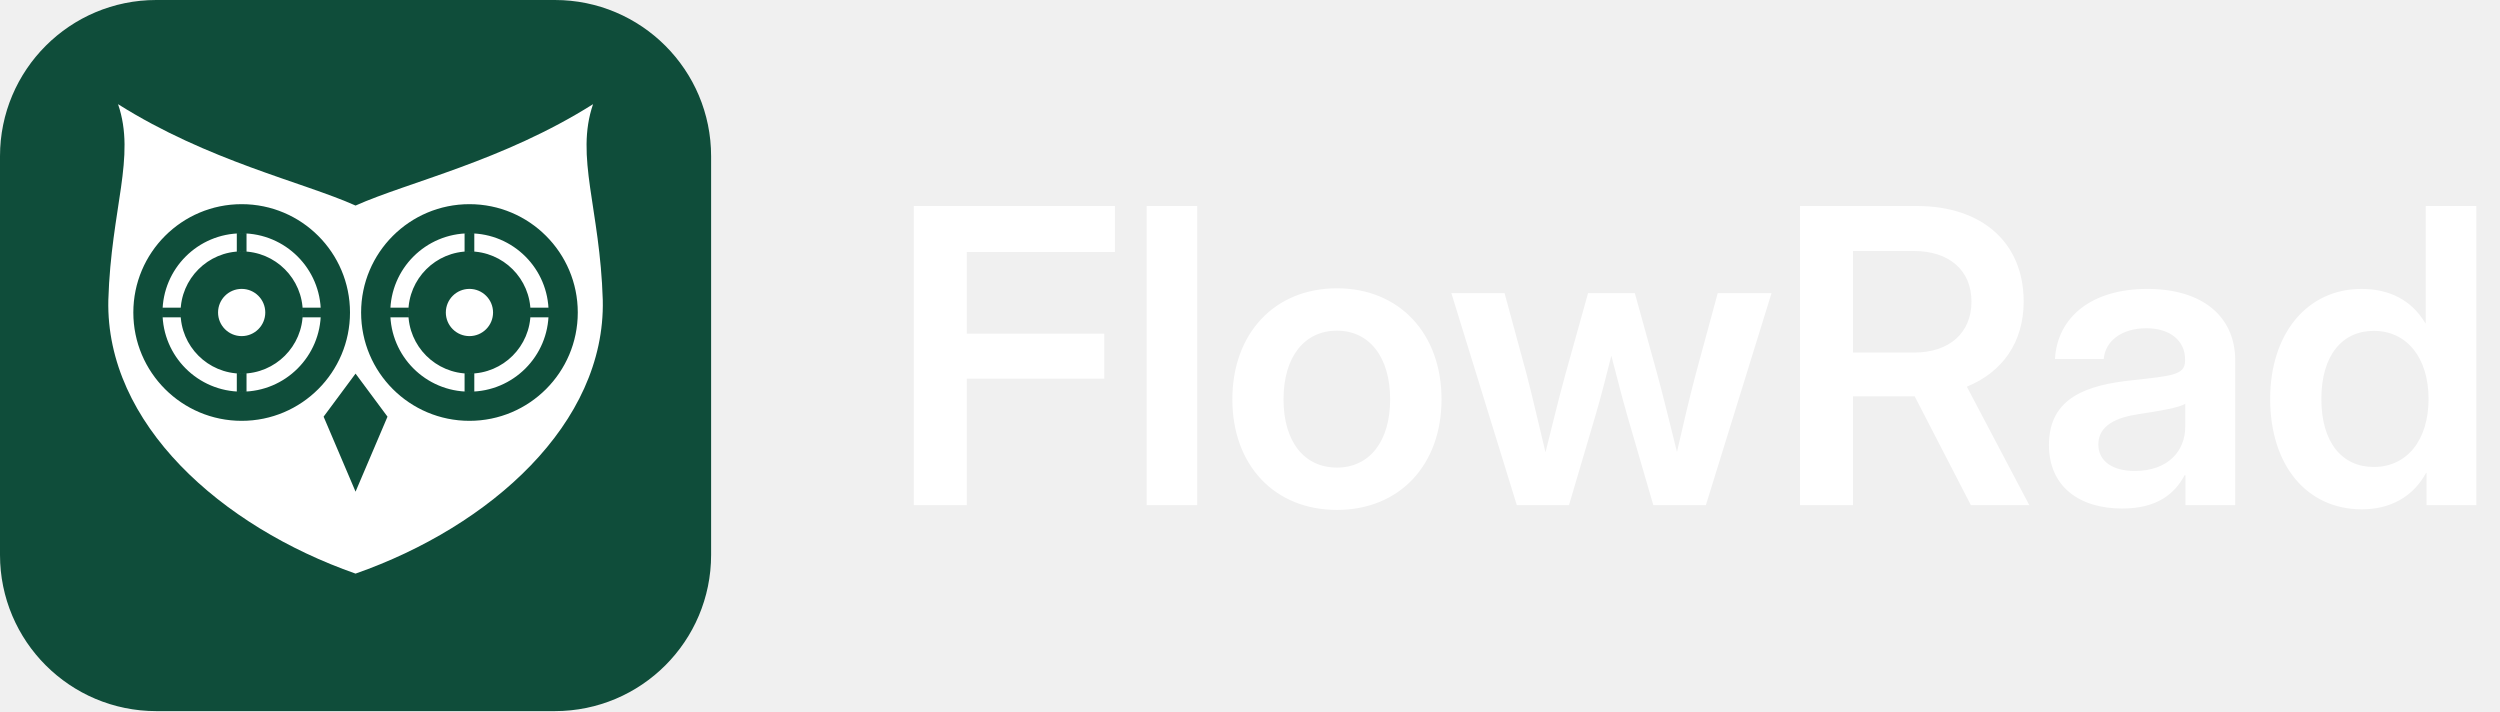
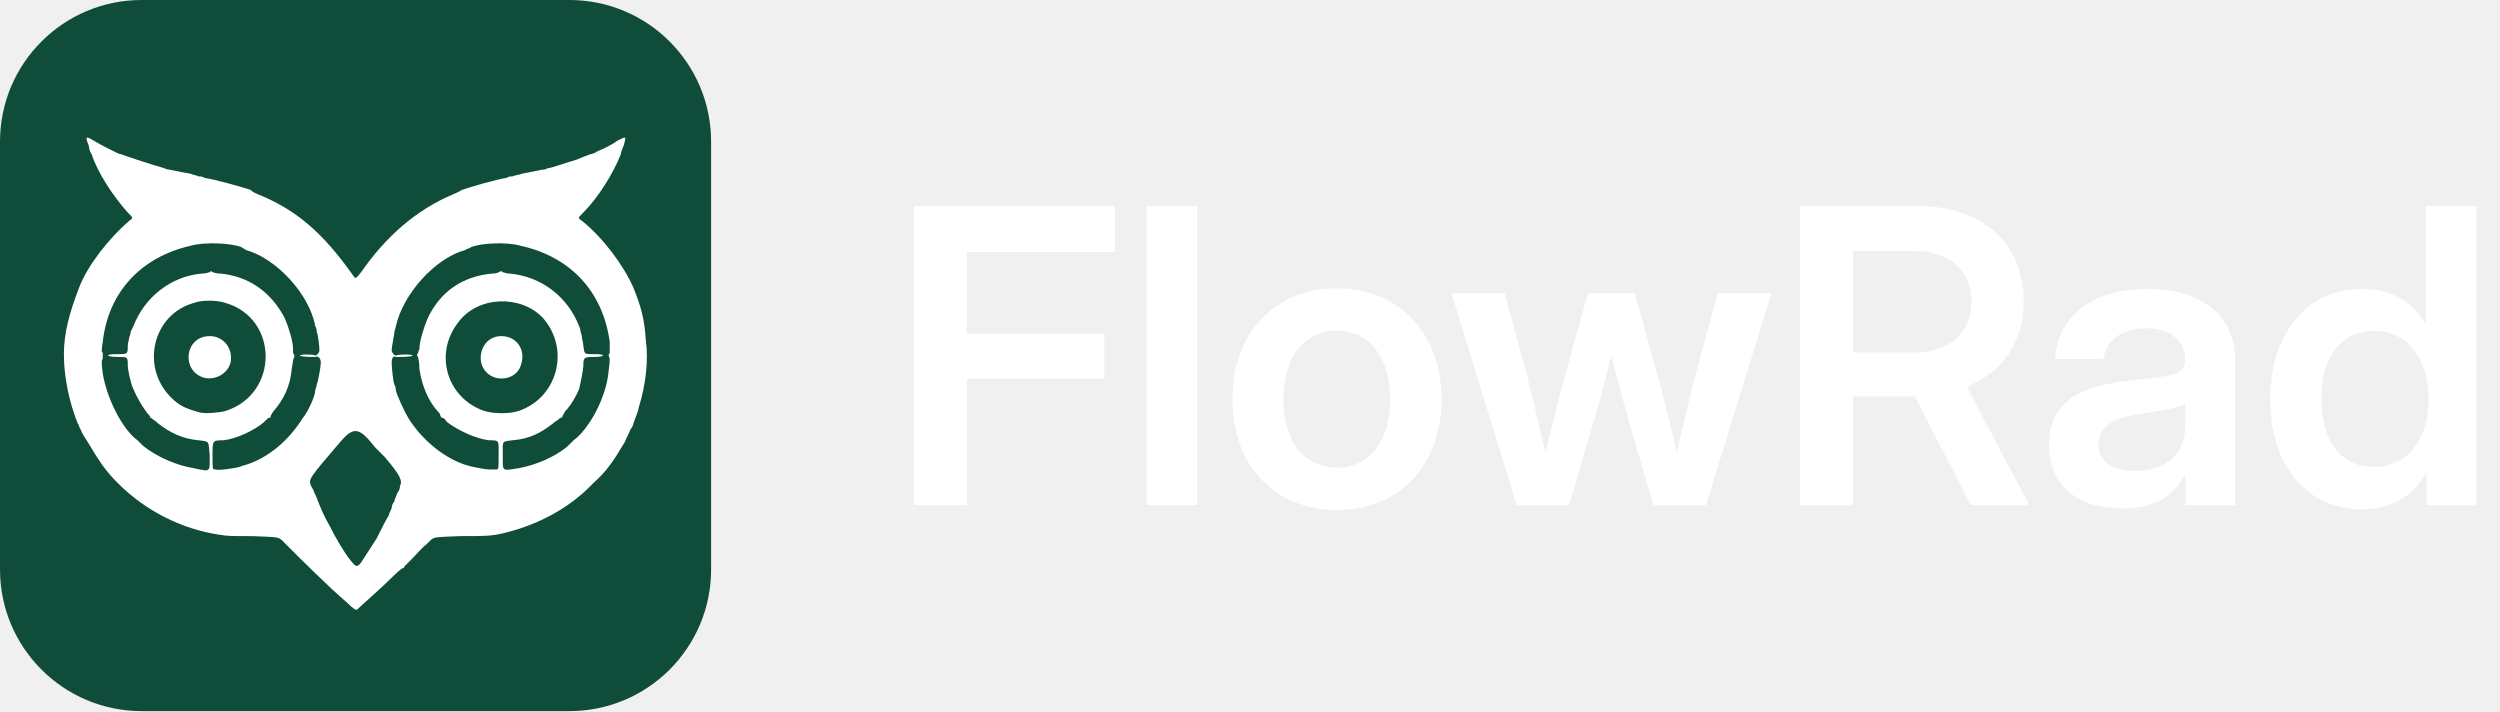
<svg xmlns="http://www.w3.org/2000/svg" width="900" height="256" viewBox="0 0 900 256">
-   <rect width="256" height="256" rx="56.25" fill="#0F4D3A" />
-   <path fill="#FFFFFF" fill-rule="evenodd" transform="scale(0.25)" d="M512 296C436 262 300 232 170 150C196 226 160 300 156 432C152 610 318 758 512 826C706 758 872 610 868 432C864 300 828 226 854 150C724 232 588 262 512 296ZM192 450A156 156 0 1 1 504 450A156 156 0 1 1 192 450ZM234 450A114 114 0 1 1 462 450A114 114 0 1 1 234 450ZM260 450A88 88 0 1 1 436 450A88 88 0 1 1 260 450ZM314 450A34 34 0 1 1 382 450A34 34 0 1 1 314 450ZM435.72 443L461.78 443A114 114 0 0 1 461.78 457L435.72 457A88 88 0 0 0 435.72 443ZM355 537.72L355 563.78A114 114 0 0 1 341 563.78L341 537.72A88 88 0 0 0 355 537.72ZM260.28 457L234.22 457A114 114 0 0 1 234.22 443L260.28 443A88 88 0 0 0 260.28 457ZM341 362.28L341 336.22A114 114 0 0 1 355 336.22L355 362.28A88 88 0 0 0 341 362.28ZM520 450A156 156 0 1 1 832 450A156 156 0 1 1 520 450ZM562 450A114 114 0 1 1 790 450A114 114 0 1 1 562 450ZM588 450A88 88 0 1 1 764 450A88 88 0 1 1 588 450ZM642 450A34 34 0 1 1 710 450A34 34 0 1 1 642 450ZM763.72 443L789.78 443A114 114 0 0 1 789.78 457L763.72 457A88 88 0 0 0 763.72 443ZM683 537.72L683 563.78A114 114 0 0 1 669 563.78L669 537.72A88 88 0 0 0 683 537.72ZM588.28 457L562.22 457A114 114 0 0 1 562.22 443L588.28 443A88 88 0 0 0 588.28 457ZM669 362.28L669 336.22A114 114 0 0 1 683 336.22L683 362.28A88 88 0 0 0 669 362.28ZM512 538L558 600L512 708L466 600Z" />
+   <svg x="0" y="0" width="256" height="256" viewBox="0 0 512 512">
+     <rect width="512" height="512" rx="102" fill="#0F4D3A" />
+     <path fill="#fff" d="M250 434C237 423 216 402 206 392C200 386 203 387 182 386C165 386 164 386 158 385C131 381 105 368 85 348C76 339 72 333 63 318C61 315 59 312 58 309C57 308 57 306 56 305C50 290 46 272 46 255C46 240 50 225 57 207C63 191 79 171 93 159C96 157 96 157 92 153C82 142 70 124 66 111C65 110 64 107 64 105C61 98 62 98 67 101C72 104 78 107 82 109C84 110 86 111 87 111C92 113 114 120 118 121C118 121 120 122 121 122C122 122 130 124 137 125C139 126 141 126 143 127C144 127 146 127 147 128C154 129 176 135 181 137C181 138 184 139 186 140C213 151 232 167 254 198C256 201 256 201 260 196C278 170 300 151 326 140C328 139 331 138 332 137C337 135 358 129 365 128C366 127 368 127 369 127C371 126 374 126 376 125C382 124 390 122 392 122C393 122 394 121 395 121C397 121 408 117 415 115C422 112 423 112 425 111C426 111 429 110 430 109C435 107 441 104 445 101C451 98 451 98 449 105C448 107 447 110 447 111C442 124 431 142 420 153C416 157 416 157 419 159C434 171 449 191 456 207C462 222 464 230 465 245C467 259 465 277 460 293C459 298 458 299 456 305C456 306 455 308 454 309C453 312 451 315 450 318C441 333 437 339 427 348C411 365 389 377 366 383C355 386 351 386 331 386C310 387 313 386 307 392C304 394 300 399 297 402C293 406 291 408 291 408C291 409 291 409 290 409C290 409 288 410 284 414C274 424 260 436 257 439C256 439 255 439 250 434ZM260 405C262 402 269 391 271 388C274 382 278 374 280 371C280 370 281 368 282 366C282 364 283 362 284 361C284 359 285 358 285 358C285 357 286 356 286 355C287 354 288 352 288 350C290 346 288 342 277 329C275 327 272 324 270 322C259 308 255 307 246 317C222 345 222 345 224 350C225 352 226 353 226 354C226 354 228 358 229 361C231 366 233 371 237 378C242 388 248 398 252 403C256 408 257 409 260 405ZM150 338C151 337 151 337 151 328C150 317 151 318 143 317C132 316 123 312 114 305C112 303 110 302 109 301C109 301 108 301 108 300C108 299 106 298 105 296C102 292 98 285 96 280C94 276 92 266 92 263C92 257 92 257 85 257C79 257 77 256 78 256C78 255 81 255 84 255C92 255 92 255 92 249C92 247 93 244 93 243C94 241 94 239 94 239C94 239 95 237 96 235C104 214 123 199 145 197C149 197 150 196 151 196C152 195 152 195 153 196C154 196 155 197 159 197C179 199 195 210 205 229C208 236 211 246 211 251C211 252 211 253 211 254C212 256 212 256 212 257C211 258 211 260 210 266C209 278 204 288 197 296C196 297 196 298 195 299C195 300 195 301 193 301C193 301 191 303 190 304C183 310 170 316 161 317C153 317 153 317 153 328C153 338 153 338 155 338C157 339 170 337 173 336C173 336 175 335 176 335C193 330 208 317 218 301C222 296 227 285 227 281C227 280 228 279 228 277C229 275 231 264 231 261C231 258 229 256 227 257C225 257 216 257 216 256C216 255 226 255 227 256C228 256 230 254 230 252C230 250 229 240 228 239C228 238 228 236 227 235C223 212 199 186 177 180C176 179 175 179 174 178C167 175 147 174 137 177C102 185 78 210 74 246C73 253 73 253 74 254C74 256 74 256 74 258C73 260 73 261 74 269C77 287 88 309 99 317C100 318 102 320 103 321C113 329 127 335 139 337C148 339 149 339 150 338ZM358 338C359 337 359 337 359 328C359 317 360 317 352 317C343 316 330 310 322 304C321 303 320 301 319 301C318 301 317 300 317 299C317 298 316 297 315 296C308 288 304 278 302 266C302 260 301 258 301 257C300 256 300 256 301 254C301 253 302 252 302 251C302 246 305 236 308 229C317 210 333 199 354 197C358 197 359 196 359 196C361 195 361 195 362 196C363 196 364 197 367 197C390 199 409 214 417 235C418 237 418 239 418 239C418 239 419 241 419 243C419 244 420 247 420 249C421 255 420 255 428 255C431 255 434 255 434 256C435 256 433 257 428 257C421 257 420 257 420 263C420 266 418 276 417 280C415 285 411 292 407 296C406 298 405 299 405 300C404 301 404 301 403 301C403 302 400 303 398 305C389 312 381 316 369 317C361 318 362 317 362 328C362 340 361 339 374 337C385 335 400 329 409 321C410 320 412 318 413 317C424 309 436 287 438 269C439 261 439 260 439 258C438 256 438 256 439 254C439 253 439 253 439 246C434 210 411 185 375 177C365 174 346 175 339 178C338 179 336 179 335 180C313 186 290 212 285 235C285 236 284 238 284 239C284 240 282 250 282 252C282 254 284 256 285 256C287 255 297 255 297 256C297 257 288 257 285 257C283 256 282 258 282 261C282 264 283 275 284 277C285 279 285 280 285 281C286 285 291 296 294 301C304 317 320 330 336 335C337 335 339 336 340 336C340 336 349 338 352 338C355 338 357 338 358 338ZM162 296C201 284 201 229 162 218C156 216 145 216 140 218C110 226 101 264 123 286C129 292 133 294 144 297C147 298 159 297 162 296ZM373 296C401 287 411 252 391 229C375 212 344 213 330 232C312 255 322 287 349 296C356 298 367 298 373 296ZM147 272C130 267 133 242 151 242C161 242 168 251 166 261C164 269 155 274 147 272ZM357 272C340 267 344 242 361 242C372 242 379 252 375 263C373 270 365 274 357 272Z" />
+   </svg>
  <path fill="#FFFFFF" d="M328.96 181.84H348.04V136.31H397.54V120.13H348.04V90.71H401.37V74.16H328.96ZM431 74.16H412.79V181.84H431ZM481.3 183.57C503.77 183.57 518.95 167.46 518.95 143.76C518.95 120.05 503.77 103.79 481.3 103.79C458.82 103.79 443.65 120.05 443.65 143.76C443.65 167.46 458.82 183.57 481.3 183.57ZM481.3 168.33C469.52 168.33 462.07 159 462.07 143.76C462.07 128.44 469.59 119.04 481.3 119.04C492.93 119.04 500.45 128.51 500.45 143.76C500.45 158.93 493 168.33 481.3 168.33ZM546.05 181.84H564.84L574.23 150.04C576.33 142.96 578.21 135.52 580.08 128.07C582.04 135.52 583.91 142.96 585.94 150.04L595.19 181.84H614.12L637.75 105.53H618.38L610.51 134.51C608.12 143.54 605.88 153.22 603.71 162.69C601.33 153.22 599.02 143.54 596.56 134.51L588.54 105.53H571.7L563.61 134.51C561.08 143.61 558.77 153.37 556.38 162.83C554.07 153.37 551.9 143.61 549.52 134.51L541.64 105.53H522.49ZM648.01 181.84H667.09V142.67H688.77C688.99 142.67 689.13 142.67 689.28 142.67L709.51 181.84H730.54L708.06 139.2C720.86 134 728.52 123.23 728.52 108.56C728.52 87.46 713.7 74.16 690 74.16H648.01ZM667.09 126.92V90.35H688.91C701.78 90.35 709.73 97.36 709.73 108.56C709.73 119.84 701.78 126.92 689.06 126.92ZM764 183.07C776.43 183.07 782.86 177.87 786.47 171.07H786.76V181.84H804.68V129.81C804.68 113.91 792.91 104.01 773.03 104.01C753.09 104.01 740.66 114.05 739.79 129.23H757.35C757.86 122.8 763.78 118.17 772.67 118.17C781.41 118.17 786.62 122.8 786.62 129.3V129.88C786.62 135.08 781.78 135.3 767.61 136.89C751.86 138.55 737.62 142.82 737.62 160.16C737.62 175.41 748.82 183.07 764 183.07ZM768.48 169.55C760.53 169.55 755.4 166.01 755.4 160.02C755.4 153.08 762.05 150.26 769.85 149.1C777.37 147.95 784.45 146.79 786.69 145.35V153.58C786.69 162.47 780.4 169.55 768.48 169.55ZM850.28 183.36C860.26 183.36 868.64 179.02 873.41 170.21H873.55V181.84H891.48V74.16H873.26V116.37H873.12C868.21 107.98 860.04 104.01 850.14 104.01C830.56 104.01 817.26 120.13 817.26 143.61C817.26 167.39 830.34 183.36 850.28 183.36ZM854.55 168.11C843.27 168.11 835.69 159.44 835.69 143.61C835.69 127.86 843.27 119.11 854.55 119.11C866.47 119.11 874.28 128.8 874.28 143.61C874.28 158.5 866.47 168.11 854.55 168.11Z" />
</svg>
